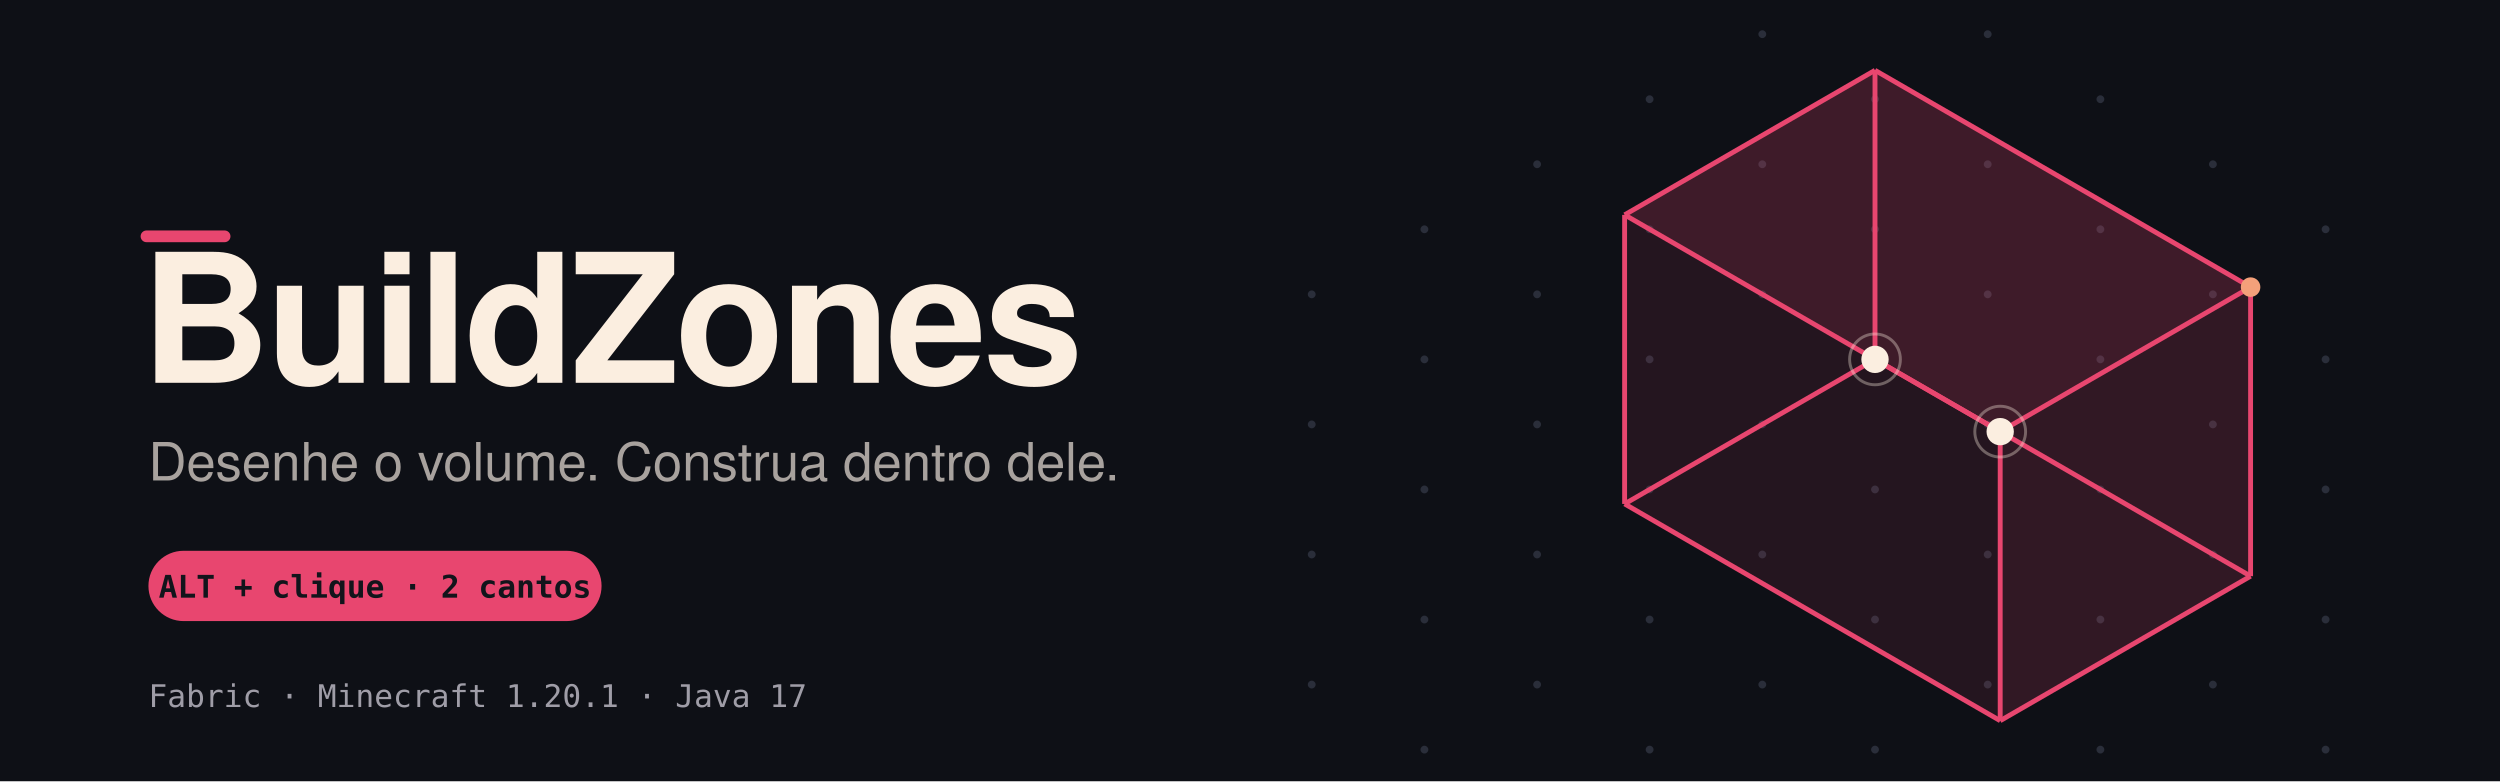
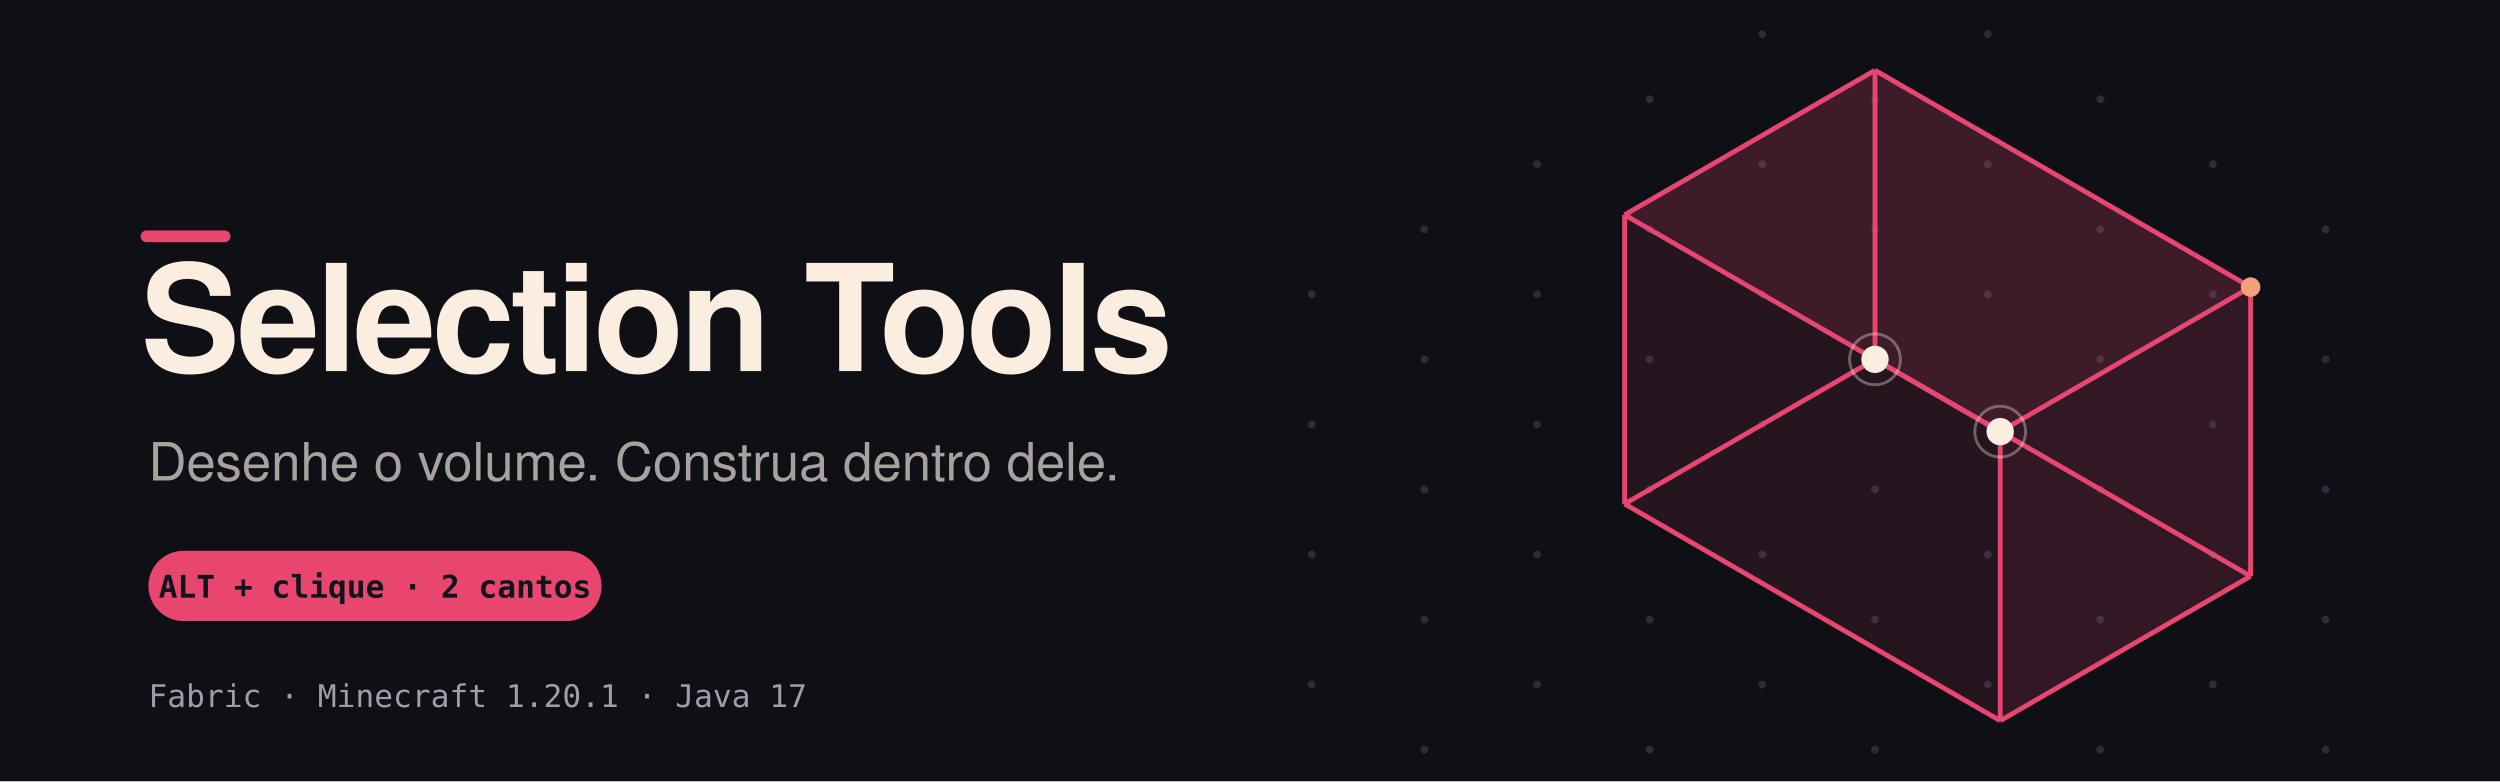
<svg xmlns="http://www.w3.org/2000/svg" width="1280" height="400" viewBox="0 0 1280 400" role="img" aria-labelledby="t d">
  <rect width="1280" height="400" fill="#0e1016" />
  <rect x="0" y="0" width="1280" height="400" rx="0" fill="none" />
  <g>
    <circle cx="960.0" cy="-15.8" r="2" fill="#2a2e3a" />
    <circle cx="902.3" cy="17.5" r="2" fill="#2a2e3a" />
    <circle cx="844.6" cy="50.8" r="2" fill="#2a2e3a" />
    <circle cx="787.0" cy="84.1" r="2" fill="#2a2e3a" />
    <circle cx="729.3" cy="117.4" r="2" fill="#2a2e3a" />
    <circle cx="671.6" cy="150.7" r="2" fill="#2a2e3a" />
    <circle cx="1017.7" cy="17.5" r="2" fill="#2a2e3a" />
    <circle cx="960.0" cy="50.8" r="2" fill="#2a2e3a" />
    <circle cx="902.3" cy="84.1" r="2" fill="#2a2e3a" />
    <circle cx="844.6" cy="117.4" r="2" fill="#2a2e3a" />
    <circle cx="787.0" cy="150.7" r="2" fill="#2a2e3a" />
    <circle cx="729.3" cy="184.0" r="2" fill="#2a2e3a" />
    <circle cx="671.6" cy="217.3" r="2" fill="#2a2e3a" />
    <circle cx="1075.4" cy="50.8" r="2" fill="#2a2e3a" />
    <circle cx="1017.7" cy="84.1" r="2" fill="#2a2e3a" />
    <circle cx="960.0" cy="117.4" r="2" fill="#2a2e3a" />
    <circle cx="902.3" cy="150.7" r="2" fill="#2a2e3a" />
    <circle cx="844.6" cy="184.0" r="2" fill="#2a2e3a" />
    <circle cx="787.0" cy="217.3" r="2" fill="#2a2e3a" />
    <circle cx="729.3" cy="250.6" r="2" fill="#2a2e3a" />
    <circle cx="671.6" cy="283.9" r="2" fill="#2a2e3a" />
    <circle cx="1133.0" cy="84.1" r="2" fill="#2a2e3a" />
    <circle cx="1075.4" cy="117.4" r="2" fill="#2a2e3a" />
    <circle cx="1017.7" cy="150.7" r="2" fill="#2a2e3a" />
    <circle cx="960.0" cy="184.0" r="2" fill="#2a2e3a" />
    <circle cx="902.3" cy="217.3" r="2" fill="#2a2e3a" />
    <circle cx="844.6" cy="250.6" r="2" fill="#2a2e3a" />
    <circle cx="787.0" cy="283.9" r="2" fill="#2a2e3a" />
    <circle cx="729.3" cy="317.2" r="2" fill="#2a2e3a" />
    <circle cx="671.6" cy="350.5" r="2" fill="#2a2e3a" />
    <circle cx="1190.7" cy="117.4" r="2" fill="#2a2e3a" />
    <circle cx="1133.0" cy="150.7" r="2" fill="#2a2e3a" />
    <circle cx="1075.4" cy="184.0" r="2" fill="#2a2e3a" />
    <circle cx="1017.7" cy="217.3" r="2" fill="#2a2e3a" />
    <circle cx="960.0" cy="250.6" r="2" fill="#2a2e3a" />
    <circle cx="902.3" cy="283.9" r="2" fill="#2a2e3a" />
    <circle cx="844.6" cy="317.2" r="2" fill="#2a2e3a" />
    <circle cx="787.0" cy="350.5" r="2" fill="#2a2e3a" />
    <circle cx="729.3" cy="383.8" r="2" fill="#2a2e3a" />
    <circle cx="671.6" cy="417.1" r="2" fill="#2a2e3a" />
    <circle cx="1190.7" cy="184.0" r="2" fill="#2a2e3a" />
    <circle cx="1133.0" cy="217.3" r="2" fill="#2a2e3a" />
    <circle cx="1075.4" cy="250.6" r="2" fill="#2a2e3a" />
    <circle cx="1017.7" cy="283.9" r="2" fill="#2a2e3a" />
    <circle cx="960.0" cy="317.2" r="2" fill="#2a2e3a" />
    <circle cx="902.3" cy="350.5" r="2" fill="#2a2e3a" />
    <circle cx="844.6" cy="383.8" r="2" fill="#2a2e3a" />
    <circle cx="787.0" cy="417.1" r="2" fill="#2a2e3a" />
    <circle cx="729.3" cy="450.4" r="2" fill="#2a2e3a" />
    <circle cx="671.6" cy="483.7" r="2" fill="#2a2e3a" />
    <circle cx="1190.7" cy="250.6" r="2" fill="#2a2e3a" />
    <circle cx="1133.0" cy="283.9" r="2" fill="#2a2e3a" />
    <circle cx="1075.4" cy="317.2" r="2" fill="#2a2e3a" />
    <circle cx="1017.7" cy="350.5" r="2" fill="#2a2e3a" />
    <circle cx="960.0" cy="383.8" r="2" fill="#2a2e3a" />
    <circle cx="902.3" cy="417.1" r="2" fill="#2a2e3a" />
    <circle cx="844.6" cy="450.4" r="2" fill="#2a2e3a" />
    <circle cx="787.0" cy="483.7" r="2" fill="#2a2e3a" />
    <circle cx="729.3" cy="517.0" r="2" fill="#2a2e3a" />
    <circle cx="671.6" cy="550.3" r="2" fill="#2a2e3a" />
    <circle cx="1190.7" cy="317.2" r="2" fill="#2a2e3a" />
    <circle cx="1133.0" cy="350.5" r="2" fill="#2a2e3a" />
    <circle cx="1075.4" cy="383.8" r="2" fill="#2a2e3a" />
    <circle cx="1017.7" cy="417.1" r="2" fill="#2a2e3a" />
    <circle cx="960.0" cy="450.4" r="2" fill="#2a2e3a" />
    <circle cx="902.3" cy="483.7" r="2" fill="#2a2e3a" />
    <circle cx="844.6" cy="517.0" r="2" fill="#2a2e3a" />
    <circle cx="787.0" cy="550.3" r="2" fill="#2a2e3a" />
    <circle cx="729.3" cy="583.6" r="2" fill="#2a2e3a" />
    <circle cx="1190.7" cy="383.8" r="2" fill="#2a2e3a" />
    <circle cx="1133.0" cy="417.1" r="2" fill="#2a2e3a" />
    <circle cx="1075.4" cy="450.4" r="2" fill="#2a2e3a" />
    <circle cx="1017.7" cy="483.7" r="2" fill="#2a2e3a" />
    <circle cx="960.0" cy="517.0" r="2" fill="#2a2e3a" />
    <circle cx="902.3" cy="550.3" r="2" fill="#2a2e3a" />
    <circle cx="844.6" cy="583.6" r="2" fill="#2a2e3a" />
    <circle cx="787.0" cy="616.9" r="2" fill="#2a2e3a" />
    <circle cx="1190.7" cy="450.4" r="2" fill="#2a2e3a" />
    <circle cx="1133.0" cy="483.7" r="2" fill="#2a2e3a" />
    <circle cx="1075.4" cy="517.0" r="2" fill="#2a2e3a" />
    <circle cx="1017.7" cy="550.3" r="2" fill="#2a2e3a" />
    <circle cx="960.0" cy="583.6" r="2" fill="#2a2e3a" />
    <circle cx="902.3" cy="616.9" r="2" fill="#2a2e3a" />
    <circle cx="844.6" cy="650.2" r="2" fill="#2a2e3a" />
    <circle cx="1190.7" cy="517.0" r="2" fill="#2a2e3a" />
    <circle cx="1133.0" cy="550.3" r="2" fill="#2a2e3a" />
    <circle cx="1075.4" cy="583.6" r="2" fill="#2a2e3a" />
    <circle cx="1017.7" cy="616.9" r="2" fill="#2a2e3a" />
    <circle cx="960.0" cy="650.2" r="2" fill="#2a2e3a" />
    <circle cx="902.3" cy="683.5" r="2" fill="#2a2e3a" />
    <circle cx="1190.7" cy="583.6" r="2" fill="#2a2e3a" />
    <circle cx="1133.0" cy="616.9" r="2" fill="#2a2e3a" />
    <circle cx="1075.4" cy="650.2" r="2" fill="#2a2e3a" />
    <circle cx="1017.7" cy="683.5" r="2" fill="#2a2e3a" />
    <circle cx="960.0" cy="716.8" r="2" fill="#2a2e3a" />
    <polygon points="960.0,36.0 1152.3,147.0 1024.1,221.0 831.8,110.0" fill="#e8466f" fill-opacity="0.22" stroke="none" />
    <polygon points="831.8,258.0 831.8,110.0 1024.1,221.0 1024.1,369.0" fill="#e8466f" fill-opacity="0.10" stroke="none" />
    <polygon points="1152.3,295.0 1152.3,147.0 1024.1,221.0 1024.1,369.0" fill="#e8466f" fill-opacity="0.16" stroke="none" />
    <line x1="960.0" y1="184.0" x2="1152.3" y2="295.0" stroke="#e8466f" stroke-width="2.5" stroke-linejoin="round" />
    <line x1="1152.3" y1="295.0" x2="1024.1" y2="369.0" stroke="#e8466f" stroke-width="2.5" stroke-linejoin="round" />
    <line x1="1024.1" y1="369.0" x2="831.8" y2="258.0" stroke="#e8466f" stroke-width="2.5" stroke-linejoin="round" />
    <line x1="831.8" y1="258.0" x2="960.0" y2="184.0" stroke="#e8466f" stroke-width="2.5" stroke-linejoin="round" />
    <line x1="960.0" y1="36.0" x2="1152.3" y2="147.0" stroke="#e8466f" stroke-width="2.5" stroke-linejoin="round" />
    <line x1="1152.3" y1="147.0" x2="1024.1" y2="221.0" stroke="#e8466f" stroke-width="2.5" stroke-linejoin="round" />
    <line x1="1024.1" y1="221.0" x2="831.8" y2="110.0" stroke="#e8466f" stroke-width="2.5" stroke-linejoin="round" />
    <line x1="831.8" y1="110.0" x2="960.0" y2="36.0" stroke="#e8466f" stroke-width="2.5" stroke-linejoin="round" />
    <line x1="960.0" y1="184.0" x2="960.0" y2="36.0" stroke="#e8466f" stroke-width="2.5" stroke-linejoin="round" />
    <line x1="1152.3" y1="295.0" x2="1152.3" y2="147.0" stroke="#e8466f" stroke-width="2.5" stroke-linejoin="round" />
    <line x1="1024.1" y1="369.0" x2="1024.1" y2="221.0" stroke="#e8466f" stroke-width="2.5" stroke-linejoin="round" />
    <line x1="831.8" y1="258.0" x2="831.8" y2="110.0" stroke="#e8466f" stroke-width="2.5" stroke-linejoin="round" />
    <circle cx="960.0" cy="184.0" r="7" fill="#fbeee0" />
    <circle cx="1024.1" cy="221.0" r="7" fill="#fbeee0" />
    <circle cx="960.0" cy="184.0" r="13" fill="none" stroke="#fbeee0" stroke-opacity="0.35" stroke-width="1.5" />
    <circle cx="1024.1" cy="221.0" r="13" fill="none" stroke="#fbeee0" stroke-opacity="0.35" stroke-width="1.5" />
    <circle cx="1152.3" cy="147.0" r="5" fill="#f4a07a" />
  </g>
  <rect x="72" y="118" width="46" height="6" rx="3" fill="#e8466f" />
-   <text x="72" y="196" font-family="'Fira Sans', 'Segoe UI', Helvetica, Arial, sans-serif" font-size="92" font-weight="700" fill="#fbeee0" letter-spacing="-2">BuildZones</text>
+   <text x="72" y="190" font-family="'Fira Sans', 'Segoe UI', Helvetica, Arial, sans-serif" font-size="76" font-weight="700" fill="#fbeee0" letter-spacing="-2">Selection Tools</text>
  <text x="76" y="246" font-family="'Fira Sans', 'Segoe UI', Helvetica, Arial, sans-serif" font-size="27" fill="#a8a29e">Desenhe o volume. Construa dentro dele.</text>
  <rect x="76" y="282" width="232" height="36" rx="18" fill="#e8466f" />
  <text x="192" y="306" text-anchor="middle" font-family="'JetBrains Mono', 'Fira Code', 'DejaVu Sans Mono', monospace" font-size="16" font-weight="700" fill="#12141b">ALT + clique  ·  2 cantos</text>
  <text x="76" y="362" font-family="'JetBrains Mono', 'Fira Code', 'DejaVu Sans Mono', monospace" font-size="16" fill="#9f9da7">Fabric  ·  Minecraft 1.20.1  ·  Java 17</text>
</svg>
